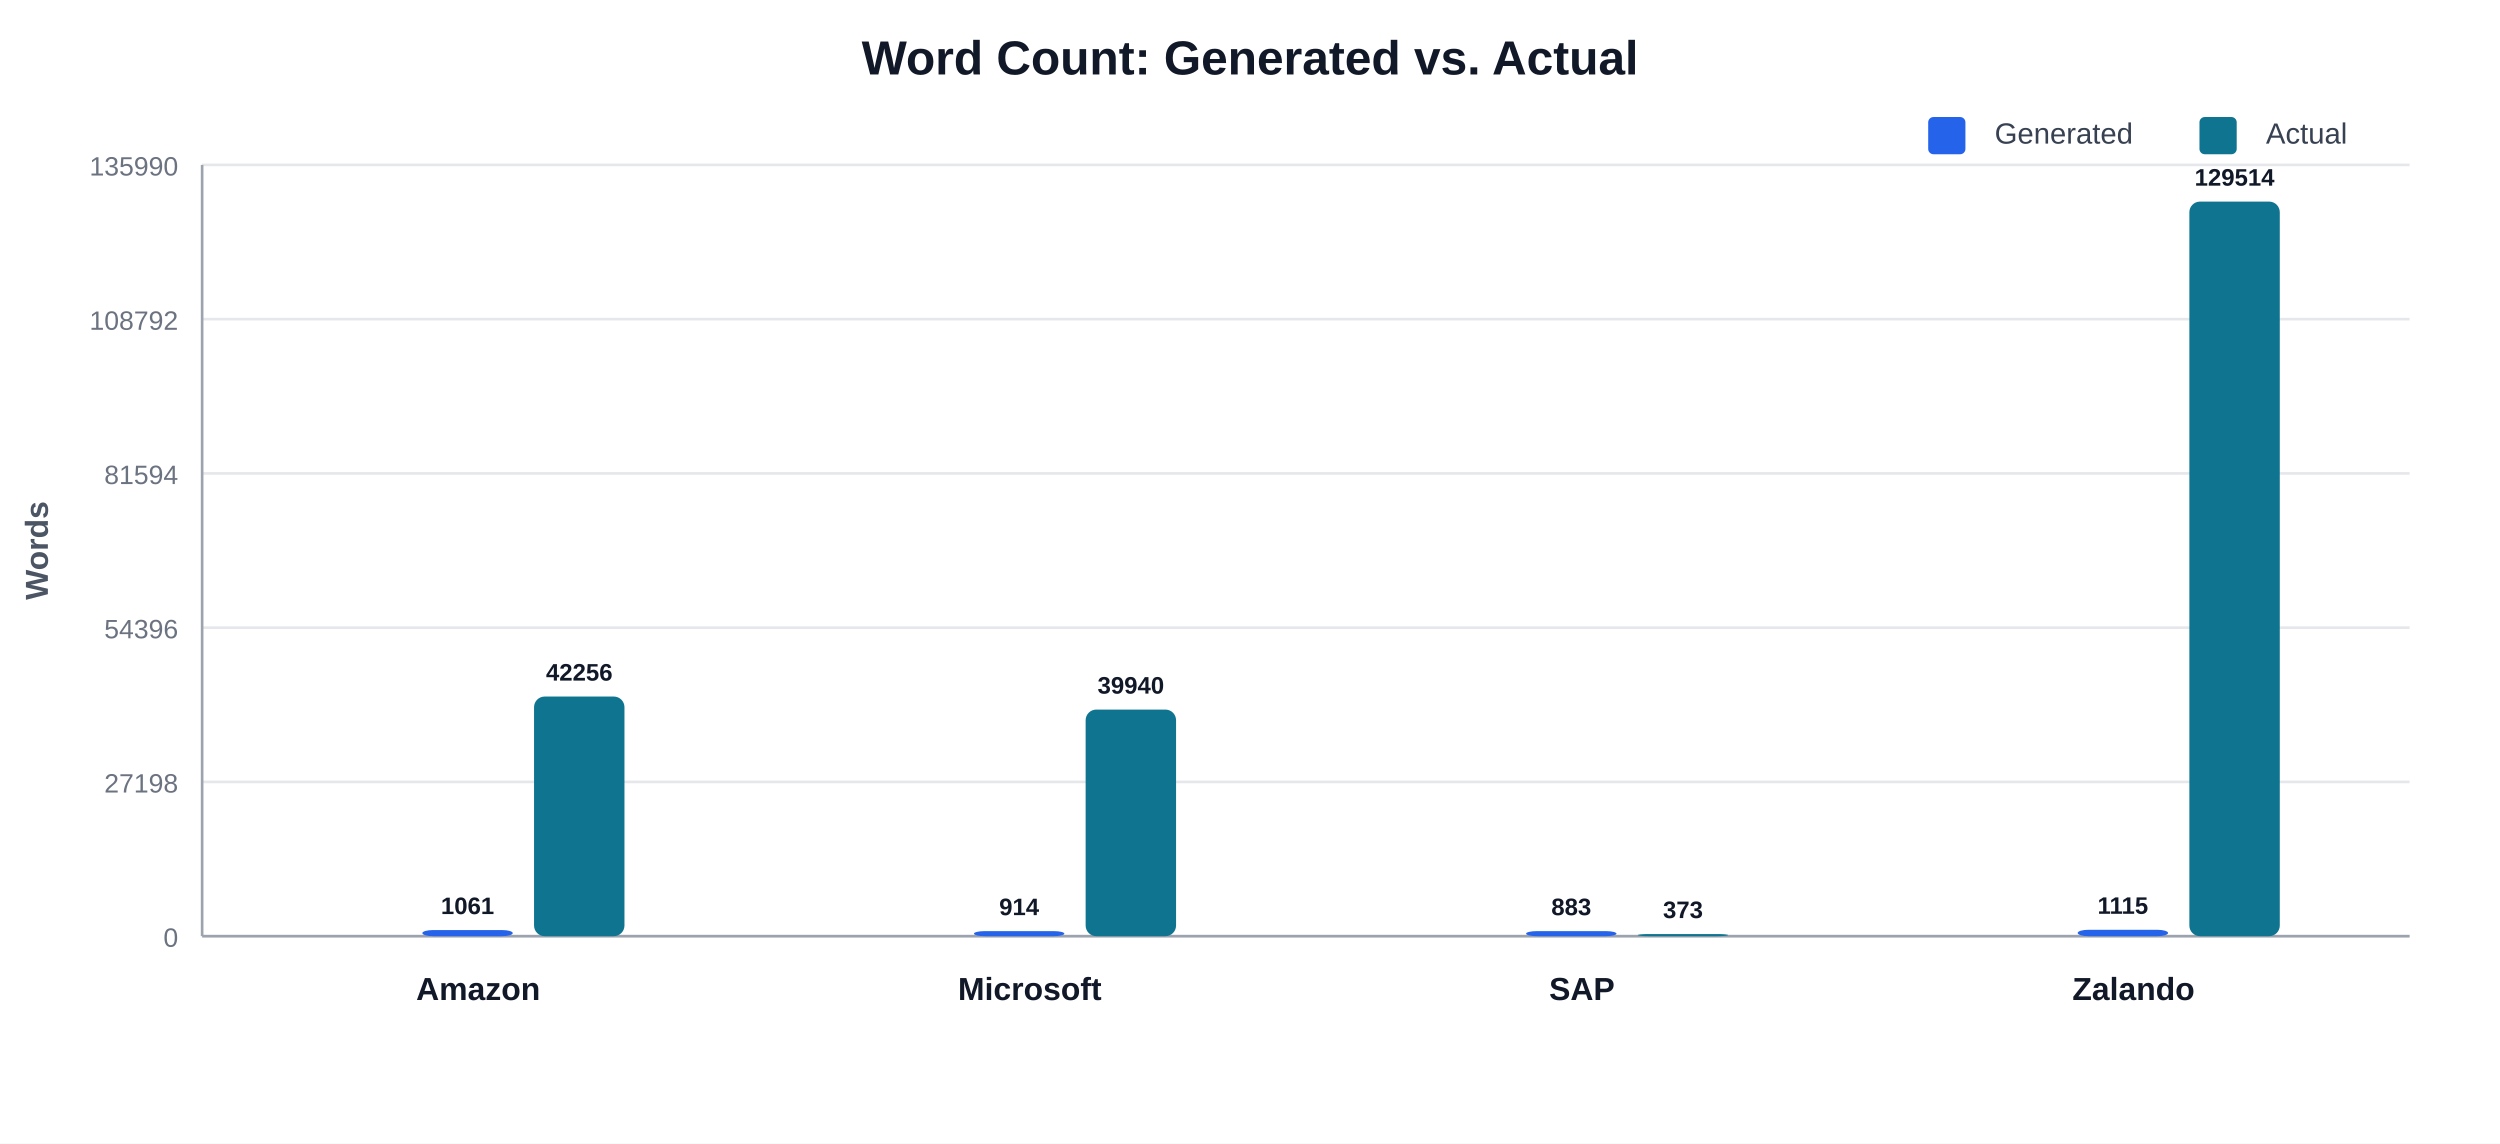
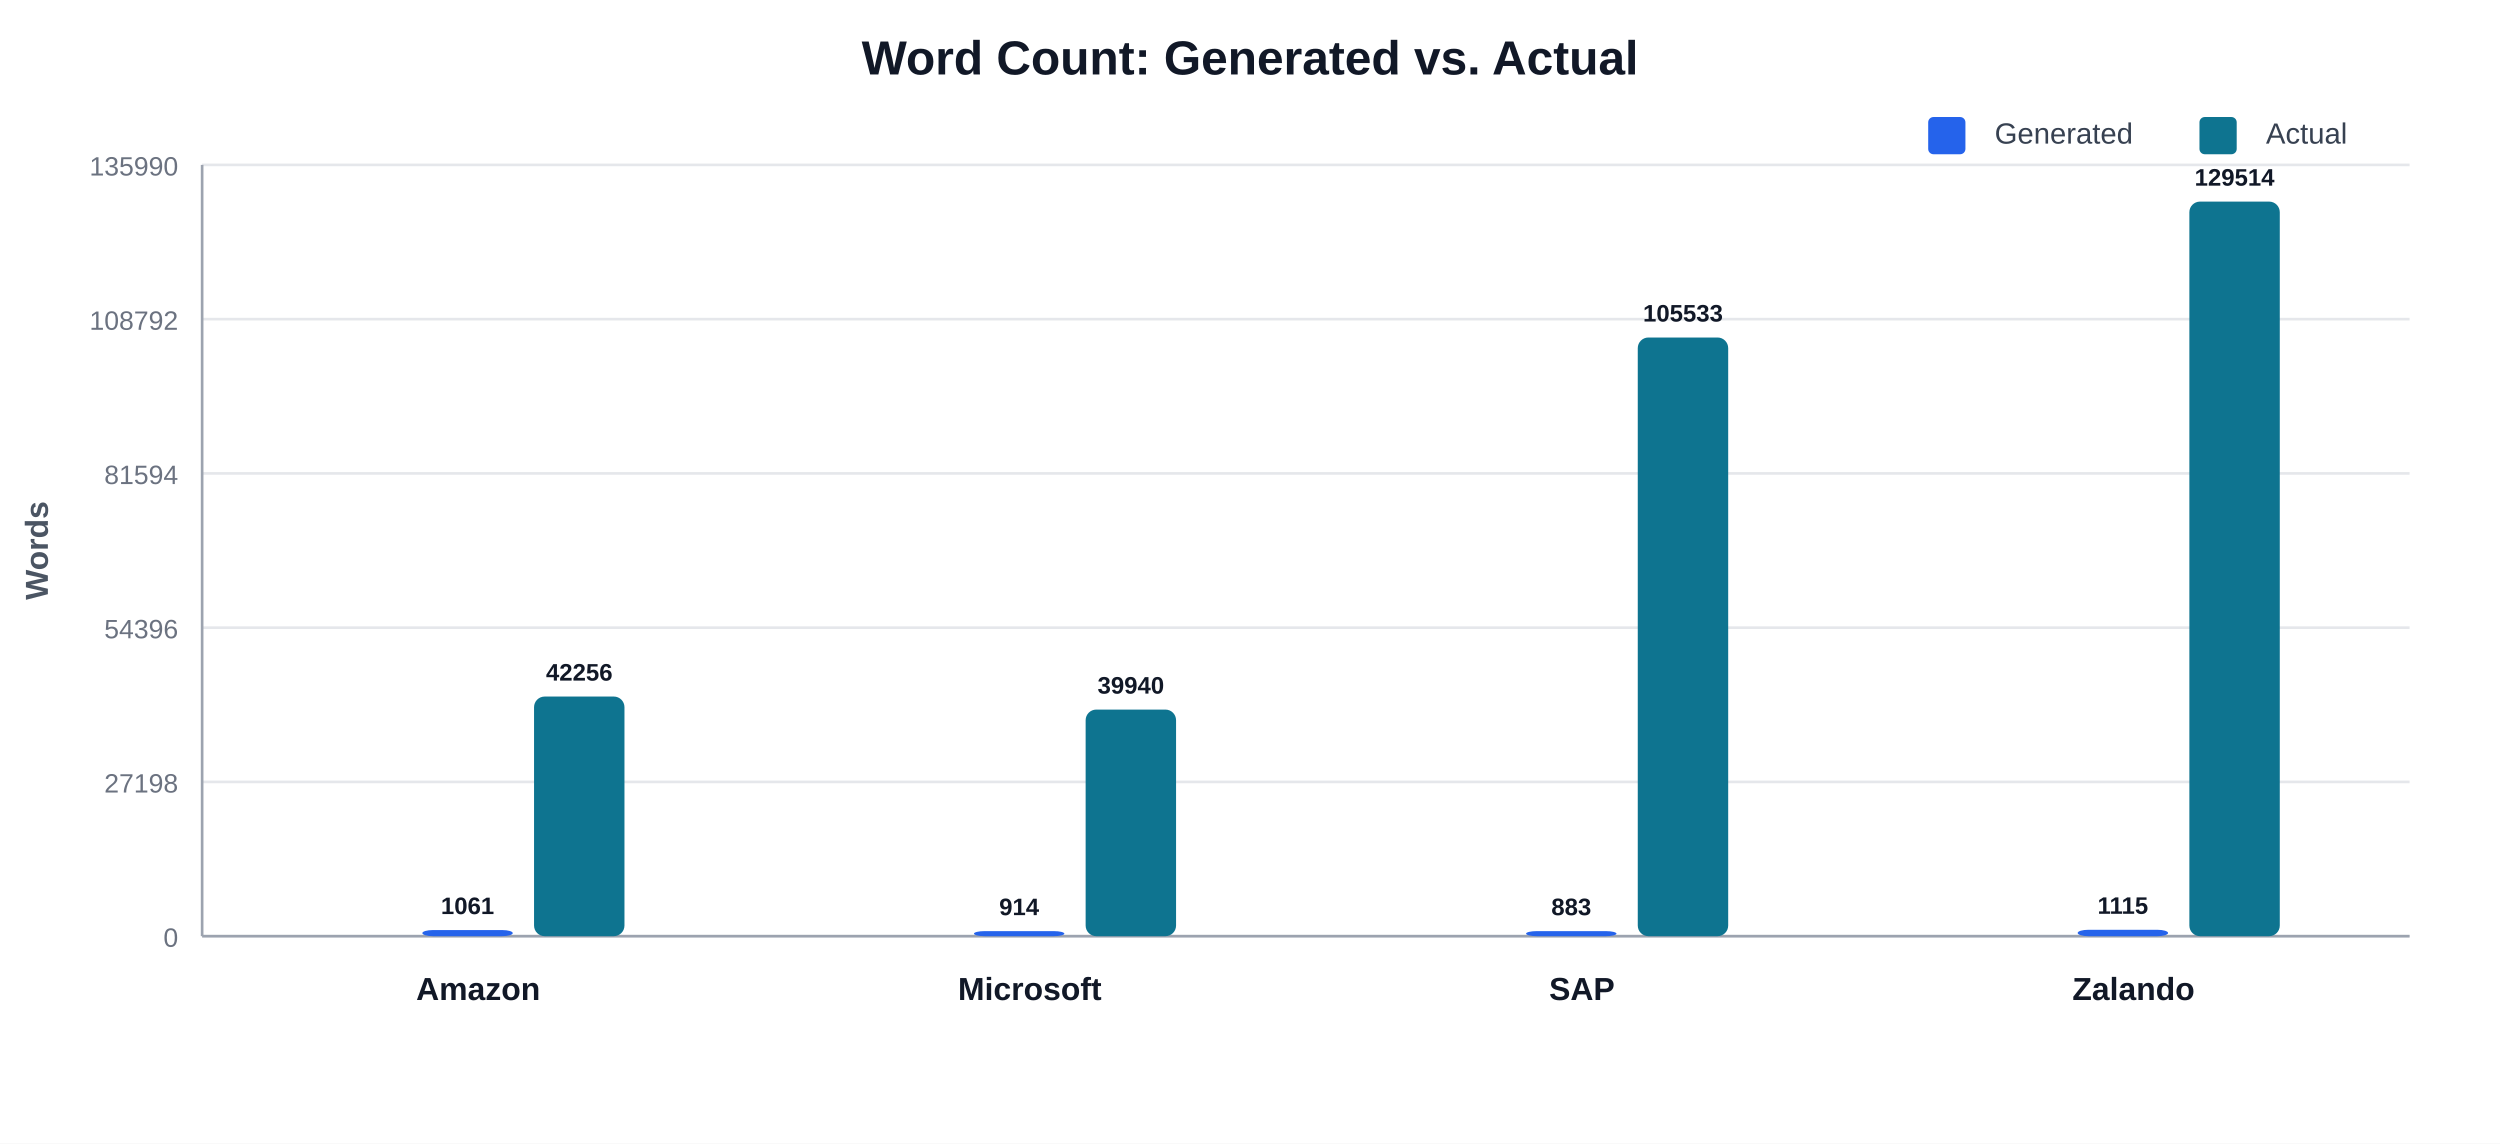
<svg xmlns="http://www.w3.org/2000/svg" width="940" height="430" viewBox="0 0 940 430">
  <rect width="100%" height="100%" fill="#FFFFFF" />
  <text x="470.0" y="28.0" font-family="Arial, sans-serif" font-size="18" fill="#111827" text-anchor="middle" font-weight="700">Word Count: Generated vs. Actual</text>
  <text x="750.0" y="54.0" font-family="Arial, sans-serif" font-size="11" fill="#374151" text-anchor="start" font-weight="400">Generated</text>
  <rect x="725" y="44" width="14" height="14" rx="2" fill="#2563EB" />
  <text x="852.0" y="54.0" font-family="Arial, sans-serif" font-size="11" fill="#374151" text-anchor="start" font-weight="400">Actual</text>
  <rect x="827" y="44" width="14" height="14" rx="2" fill="#0E7490" />
  <line x1="76" y1="352.0" x2="906" y2="352.0" stroke="#E5E7EB" />
  <text x="67.0" y="356.0" font-family="Arial, sans-serif" font-size="10" fill="#6B7280" text-anchor="end" font-weight="400">0</text>
  <line x1="76" y1="294.0" x2="906" y2="294.0" stroke="#E5E7EB" />
  <text x="67.0" y="298.0" font-family="Arial, sans-serif" font-size="10" fill="#6B7280" text-anchor="end" font-weight="400">27198</text>
  <line x1="76" y1="236.0" x2="906" y2="236.0" stroke="#E5E7EB" />
  <text x="67.0" y="240.0" font-family="Arial, sans-serif" font-size="10" fill="#6B7280" text-anchor="end" font-weight="400">54396</text>
  <line x1="76" y1="178.0" x2="906" y2="178.0" stroke="#E5E7EB" />
  <text x="67.0" y="182.0" font-family="Arial, sans-serif" font-size="10" fill="#6B7280" text-anchor="end" font-weight="400">81594</text>
  <line x1="76" y1="120.0" x2="906" y2="120.0" stroke="#E5E7EB" />
  <text x="67.0" y="124.0" font-family="Arial, sans-serif" font-size="10" fill="#6B7280" text-anchor="end" font-weight="400">108792</text>
  <line x1="76" y1="62.0" x2="906" y2="62.0" stroke="#E5E7EB" />
  <text x="67.0" y="66.0" font-family="Arial, sans-serif" font-size="10" fill="#6B7280" text-anchor="end" font-weight="400">135990</text>
  <line x1="76" y1="62" x2="76" y2="352" stroke="#9CA3AF" />
  <line x1="76" y1="352" x2="906" y2="352" stroke="#9CA3AF" />
  <text transform="rotate(-90 18 207.0)" x="18.0" y="207.0" font-family="Arial, sans-serif" font-size="12" fill="#4B5563" text-anchor="middle" font-weight="600">Words</text>
  <rect x="158.8" y="349.7" width="34" height="2.3" rx="4" fill="#2563EB" />
  <text x="175.8" y="343.7" font-family="Arial, sans-serif" font-size="9" fill="#111827" text-anchor="middle" font-weight="700">1061</text>
  <rect x="200.8" y="261.9" width="34" height="90.1" rx="4" fill="#0E7490" />
  <text x="217.8" y="255.9" font-family="Arial, sans-serif" font-size="9" fill="#111827" text-anchor="middle" font-weight="700">42256</text>
  <text x="179.8" y="376.0" font-family="Arial, sans-serif" font-size="12" fill="#111827" text-anchor="middle" font-weight="700">Amazon</text>
  <rect x="366.2" y="350.1" width="34" height="1.9" rx="4" fill="#2563EB" />
  <text x="383.2" y="344.1" font-family="Arial, sans-serif" font-size="9" fill="#111827" text-anchor="middle" font-weight="700">914</text>
  <rect x="408.2" y="266.8" width="34" height="85.2" rx="4" fill="#0E7490" />
  <text x="425.2" y="260.8" font-family="Arial, sans-serif" font-size="9" fill="#111827" text-anchor="middle" font-weight="700">39940</text>
  <text x="387.2" y="376.0" font-family="Arial, sans-serif" font-size="12" fill="#111827" text-anchor="middle" font-weight="700">Microsoft</text>
  <rect x="573.8" y="350.1" width="34" height="1.9" rx="4" fill="#2563EB" />
  <text x="590.8" y="344.1" font-family="Arial, sans-serif" font-size="9" fill="#111827" text-anchor="middle" font-weight="700">883</text>
-   <rect x="615.8" y="351.2" width="34" height="0.8" rx="4" fill="#0E7490" />
-   <text x="632.8" y="345.2" font-family="Arial, sans-serif" font-size="9" fill="#111827" text-anchor="middle" font-weight="700">373</text>
+   <rect x="615.8" y="126.9" width="34" height="225.1" rx="4" fill="#0E7490" />
+   <text x="632.8" y="120.9" font-family="Arial, sans-serif" font-size="9" fill="#111827" text-anchor="middle" font-weight="700">105533</text>
  <text x="594.8" y="376.0" font-family="Arial, sans-serif" font-size="12" fill="#111827" text-anchor="middle" font-weight="700">SAP</text>
  <rect x="781.2" y="349.6" width="34" height="2.4" rx="4" fill="#2563EB" />
  <text x="798.2" y="343.6" font-family="Arial, sans-serif" font-size="9" fill="#111827" text-anchor="middle" font-weight="700">1115</text>
  <rect x="823.2" y="75.8" width="34" height="276.2" rx="4" fill="#0E7490" />
  <text x="840.2" y="69.8" font-family="Arial, sans-serif" font-size="9" fill="#111827" text-anchor="middle" font-weight="700">129514</text>
  <text x="802.2" y="376.0" font-family="Arial, sans-serif" font-size="12" fill="#111827" text-anchor="middle" font-weight="700">Zalando</text>
</svg>
